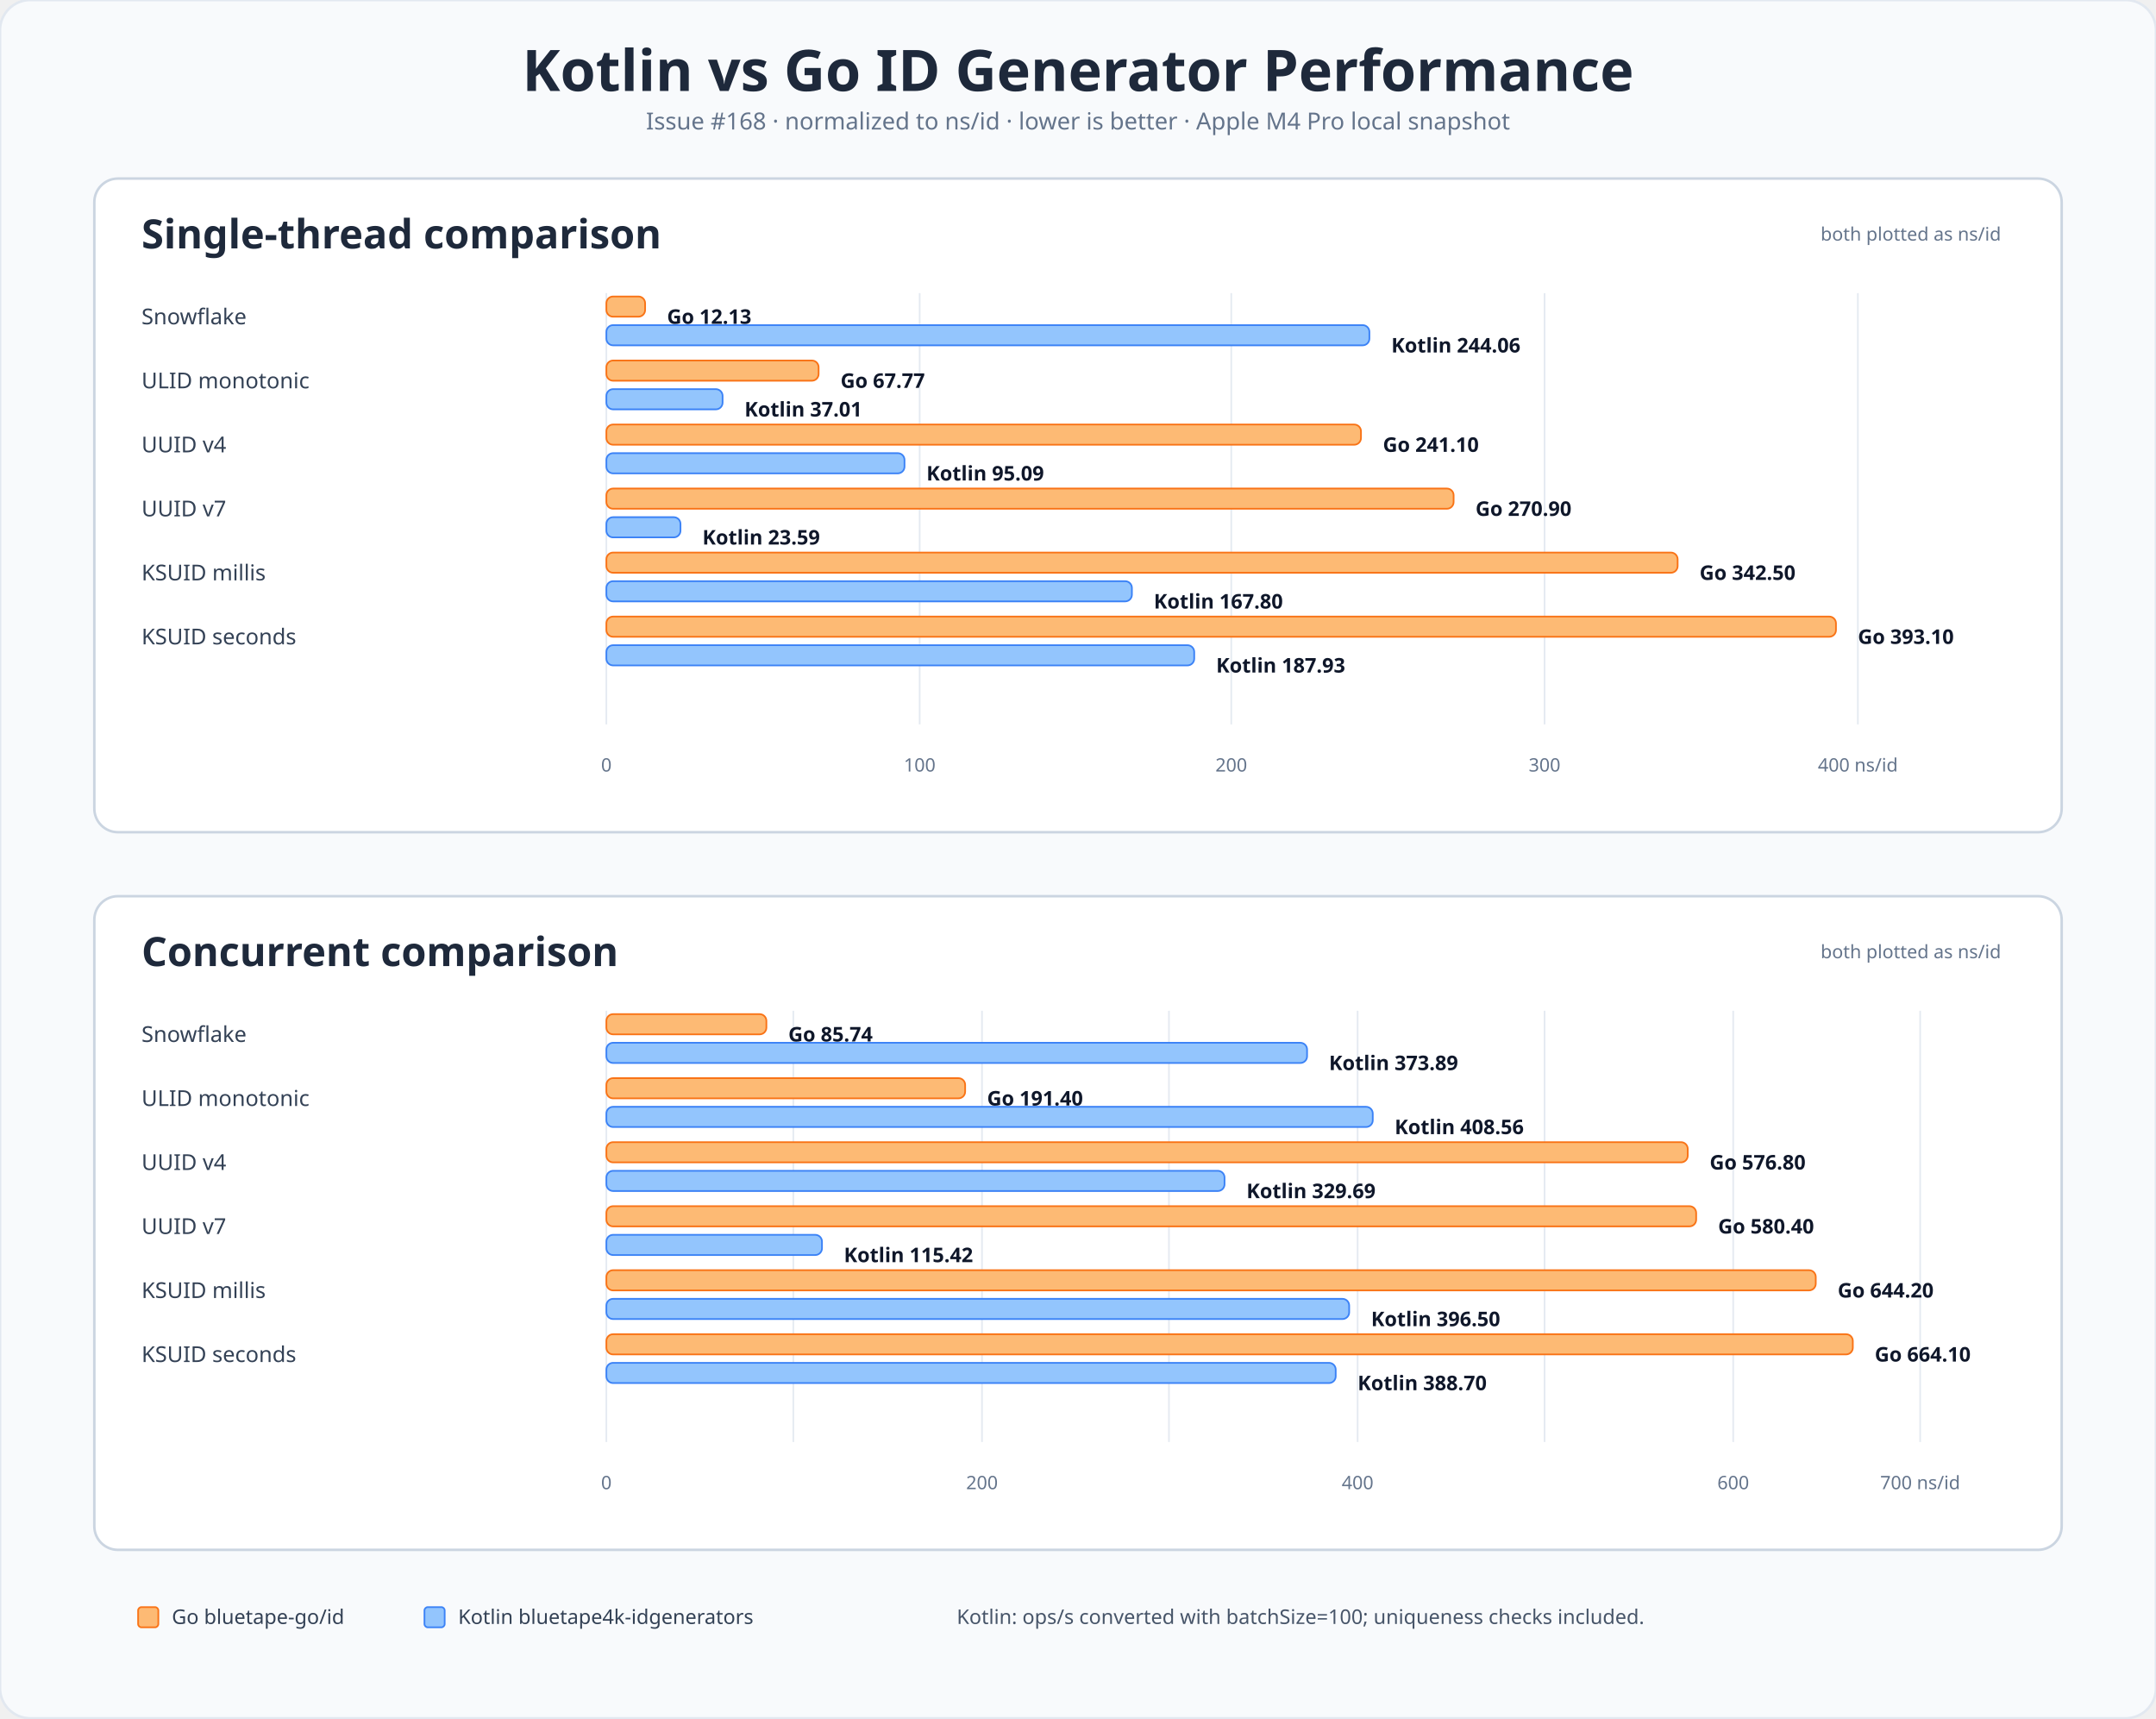
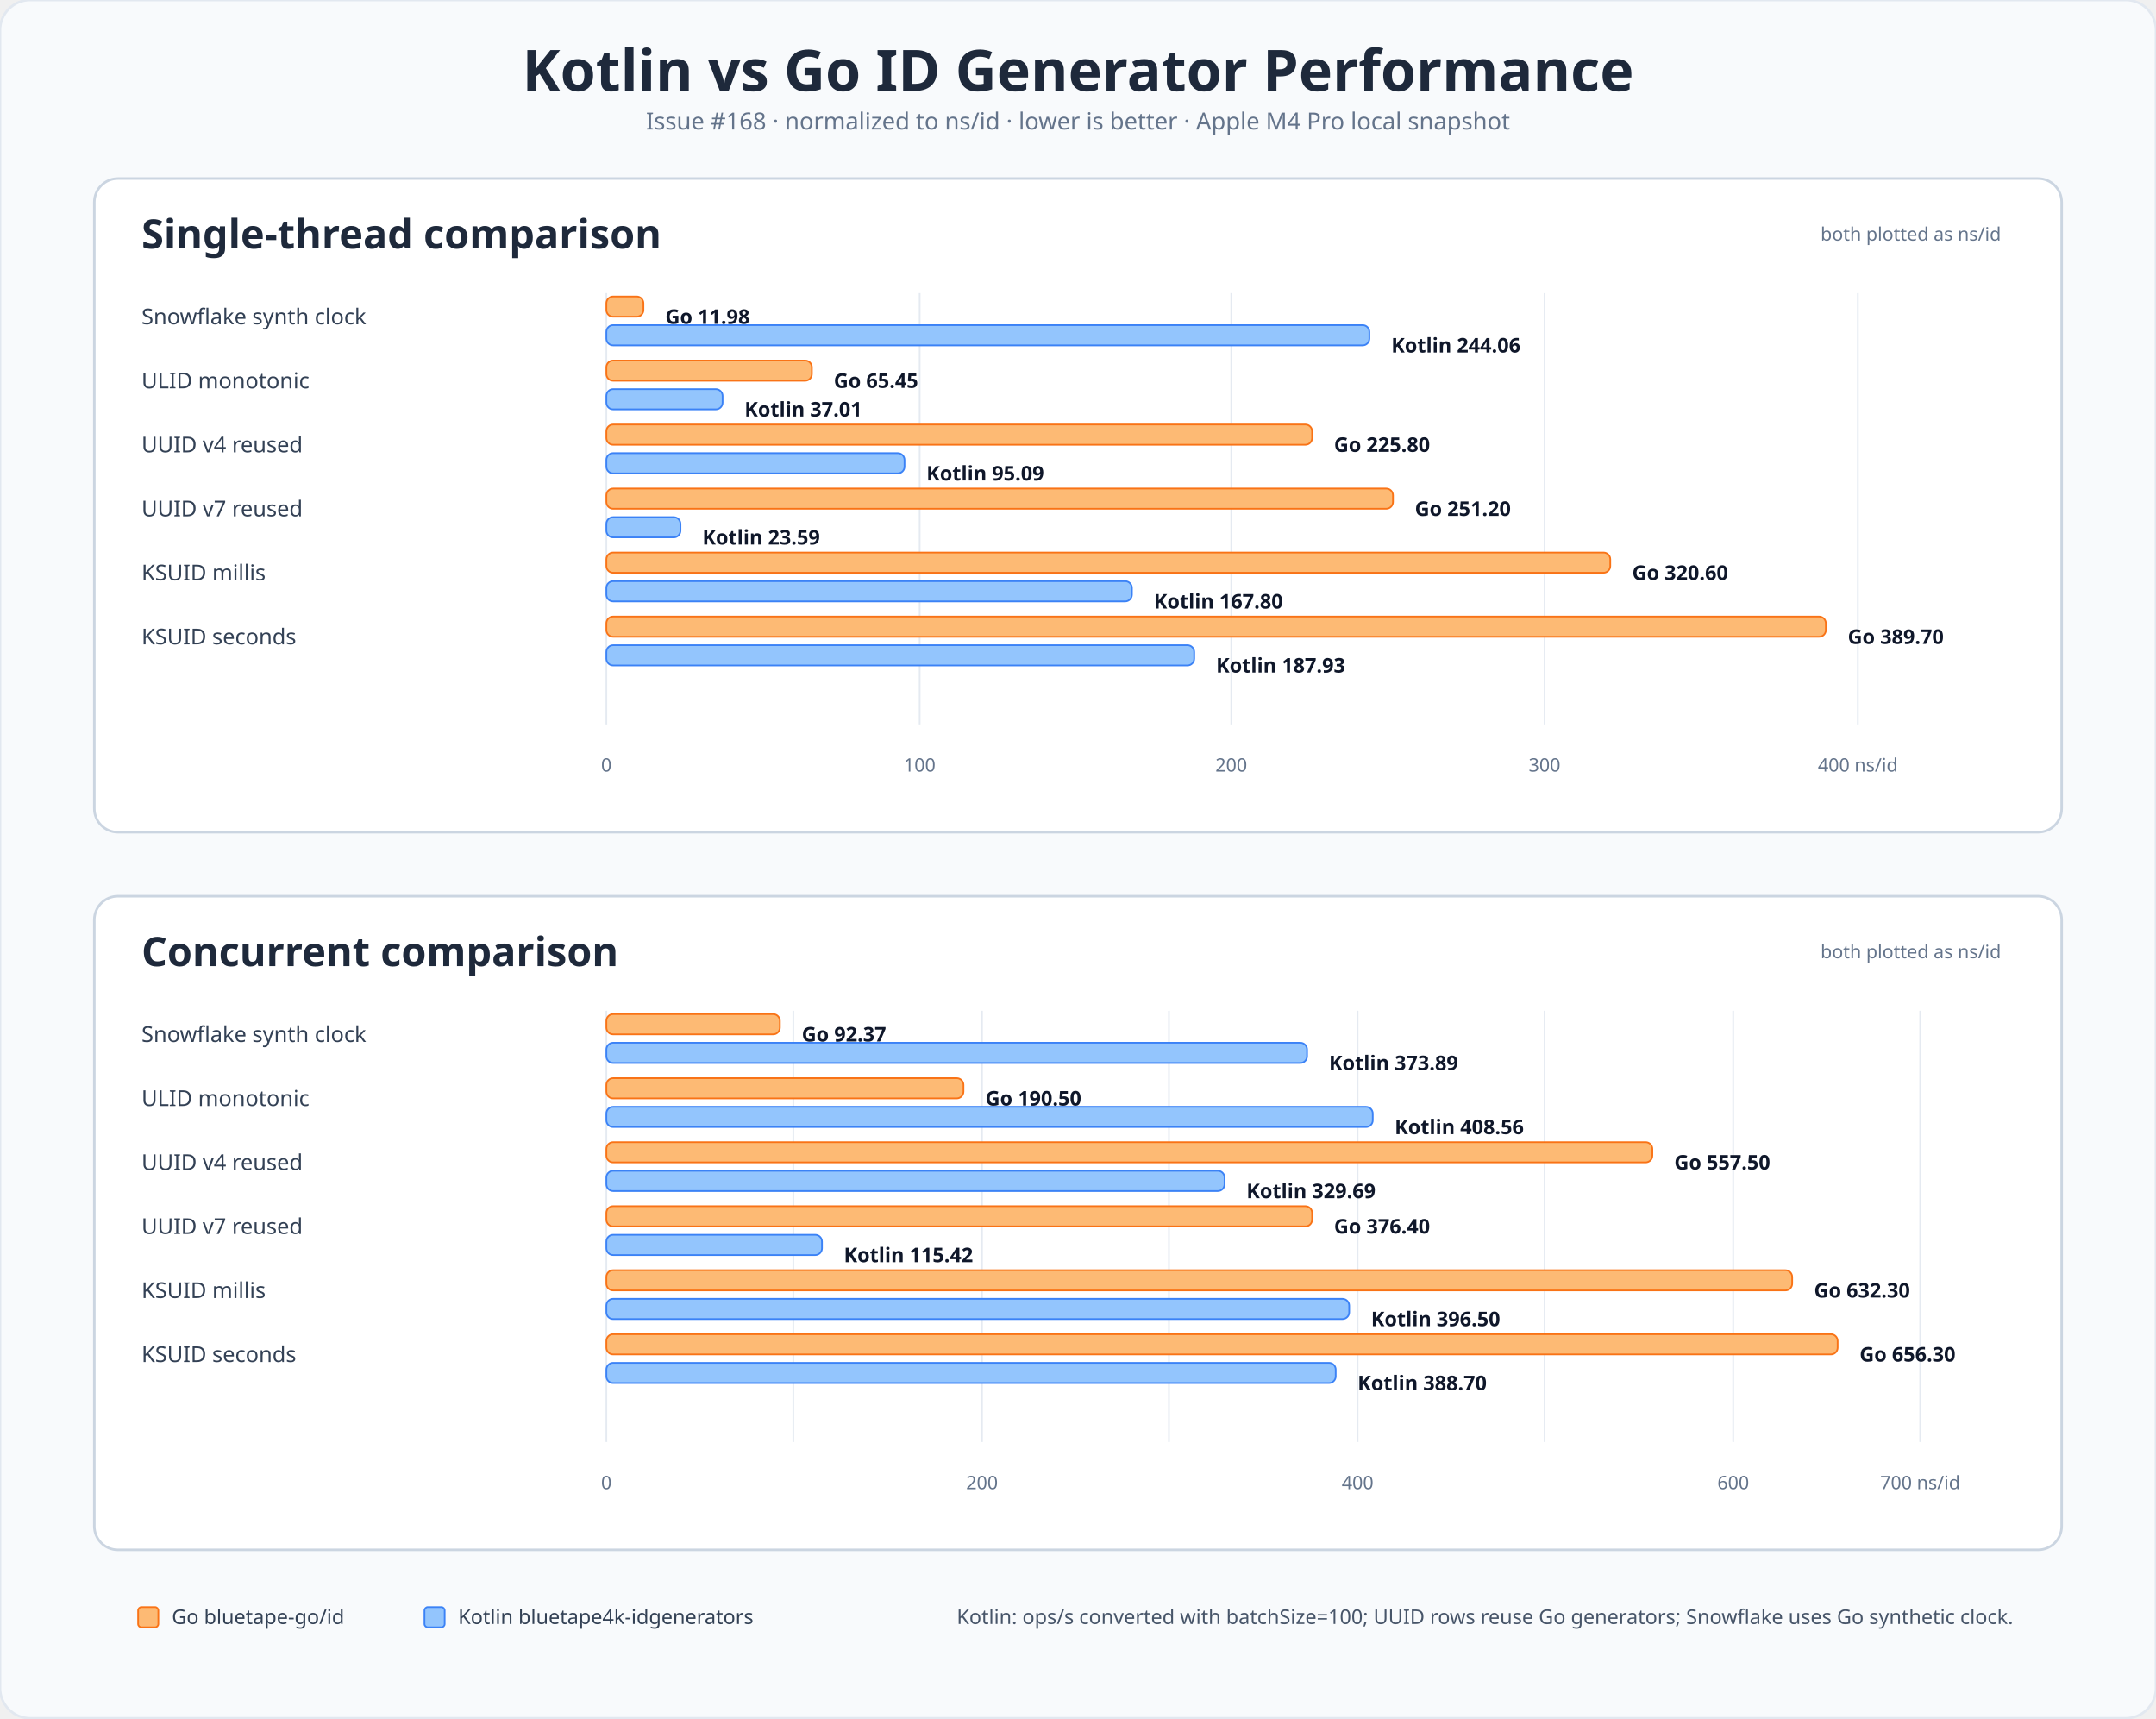
<svg xmlns="http://www.w3.org/2000/svg" width="1280" height="1020" viewBox="0 0 1280 1020">
  <defs>
    <style>
      @font-face {
        font-family: 'Architects Daughter';
        src: url('/Users/debop/Library/Fonts/ArchitectsDaughter-Regular.ttf');
      }
      @font-face {
        font-family: 'Comic Mono';
        src: url('/Users/debop/Library/Fonts/ComicMono.ttf');
        font-weight: normal;
      }
      @font-face {
        font-family: 'Comic Mono';
        src: url('/Users/debop/Library/Fonts/ComicMono-Bold.ttf');
        font-weight: bold;
      }
      .title { font-family: 'Architects Daughter'; font-size: 34px; fill: #1E293B; font-weight: bold; }
      .subtitle { font-family: 'Comic Mono'; font-size: 14px; fill: #64748B; }
      .section { font-family: 'Architects Daughter'; font-size: 24px; fill: #1E293B; font-weight: bold; }
      .label { font-family: 'Comic Mono'; font-size: 13px; fill: #334155; }
      .value { font-family: 'Comic Mono'; font-size: 12px; fill: #0F172A; font-weight: bold; }
      .axis { font-family: 'Comic Mono'; font-size: 11px; fill: #64748B; }
      .legend { font-family: 'Comic Mono'; font-size: 12px; fill: #334155; }
      .note { font-family: 'Comic Mono'; font-size: 12px; fill: #475569; }
    </style>
  </defs>
  <rect x="0" y="0" width="1280" height="1020" fill="#F8FAFC" stroke="#E2E8F0" stroke-width="1.5" rx="18" />
  <text x="640" y="42" text-anchor="middle" dominant-baseline="middle" class="title">Kotlin vs Go ID Generator Performance</text>
  <text x="640" y="72" text-anchor="middle" dominant-baseline="middle" class="subtitle">Issue #168 · normalized to ns/id · lower is better · Apple M4 Pro local snapshot</text>
  <g>
    <rect x="56" y="106" width="1168" height="388" fill="#FFFFFF" stroke="#CBD5E1" stroke-width="1.5" rx="14" />
    <text x="84" y="139" dominant-baseline="middle" class="section">Single-thread comparison</text>
    <text x="1188" y="139" text-anchor="end" dominant-baseline="middle" class="axis">both plotted as ns/id</text>
    <g opacity="0.9">
      <line x1="360" y1="174" x2="360" y2="430" stroke="#E2E8F0" />
      <line x1="546" y1="174" x2="546" y2="430" stroke="#E2E8F0" />
      <line x1="731" y1="174" x2="731" y2="430" stroke="#E2E8F0" />
      <line x1="917" y1="174" x2="917" y2="430" stroke="#E2E8F0" />
      <line x1="1103" y1="174" x2="1103" y2="430" stroke="#E2E8F0" />
    </g>
    <text x="360" y="458" text-anchor="middle" class="axis">0</text>
    <text x="546" y="458" text-anchor="middle" class="axis">100</text>
    <text x="731" y="458" text-anchor="middle" class="axis">200</text>
    <text x="917" y="458" text-anchor="middle" class="axis">300</text>
    <text x="1103" y="458" text-anchor="middle" class="axis">400 ns/id</text>
-     <text x="84" y="188" dominant-baseline="middle" class="label">Snowflake</text>
-     <rect x="360" y="176" width="23" height="12" fill="#FDBA74" stroke="#F97316" rx="4" />
+     <text x="84" y="188" dominant-baseline="middle" class="label">Snowflake synth clock</text>
+     <rect x="360" y="176" width="22" height="12" fill="#FDBA74" stroke="#F97316" rx="4" />
    <rect x="360" y="193" width="453" height="12" fill="#93C5FD" stroke="#3B82F6" rx="4" />
-     <text x="396" y="188" dominant-baseline="middle" class="value">Go 12.13</text>
+     <text x="395" y="188" dominant-baseline="middle" class="value">Go 11.98</text>
    <text x="826" y="205" dominant-baseline="middle" class="value">Kotlin 244.06</text>
    <text x="84" y="226" dominant-baseline="middle" class="label">ULID monotonic</text>
-     <rect x="360" y="214" width="126" height="12" fill="#FDBA74" stroke="#F97316" rx="4" />
+     <rect x="360" y="214" width="122" height="12" fill="#FDBA74" stroke="#F97316" rx="4" />
    <rect x="360" y="231" width="69" height="12" fill="#93C5FD" stroke="#3B82F6" rx="4" />
-     <text x="499" y="226" dominant-baseline="middle" class="value">Go 67.77</text>
+     <text x="495" y="226" dominant-baseline="middle" class="value">Go 65.45</text>
    <text x="442" y="243" dominant-baseline="middle" class="value">Kotlin 37.01</text>
-     <text x="84" y="264" dominant-baseline="middle" class="label">UUID v4</text>
-     <rect x="360" y="252" width="448" height="12" fill="#FDBA74" stroke="#F97316" rx="4" />
+     <text x="84" y="264" dominant-baseline="middle" class="label">UUID v4 reused</text>
+     <rect x="360" y="252" width="419" height="12" fill="#FDBA74" stroke="#F97316" rx="4" />
    <rect x="360" y="269" width="177" height="12" fill="#93C5FD" stroke="#3B82F6" rx="4" />
-     <text x="821" y="264" dominant-baseline="middle" class="value">Go 241.10</text>
+     <text x="792" y="264" dominant-baseline="middle" class="value">Go 225.80</text>
    <text x="550" y="281" dominant-baseline="middle" class="value">Kotlin 95.09</text>
-     <text x="84" y="302" dominant-baseline="middle" class="label">UUID v7</text>
-     <rect x="360" y="290" width="503" height="12" fill="#FDBA74" stroke="#F97316" rx="4" />
+     <text x="84" y="302" dominant-baseline="middle" class="label">UUID v7 reused</text>
+     <rect x="360" y="290" width="467" height="12" fill="#FDBA74" stroke="#F97316" rx="4" />
    <rect x="360" y="307" width="44" height="12" fill="#93C5FD" stroke="#3B82F6" rx="4" />
-     <text x="876" y="302" dominant-baseline="middle" class="value">Go 270.90</text>
+     <text x="840" y="302" dominant-baseline="middle" class="value">Go 251.20</text>
    <text x="417" y="319" dominant-baseline="middle" class="value">Kotlin 23.59</text>
    <text x="84" y="340" dominant-baseline="middle" class="label">KSUID millis</text>
-     <rect x="360" y="328" width="636" height="12" fill="#FDBA74" stroke="#F97316" rx="4" />
+     <rect x="360" y="328" width="596" height="12" fill="#FDBA74" stroke="#F97316" rx="4" />
    <rect x="360" y="345" width="312" height="12" fill="#93C5FD" stroke="#3B82F6" rx="4" />
-     <text x="1009" y="340" dominant-baseline="middle" class="value">Go 342.50</text>
+     <text x="969" y="340" dominant-baseline="middle" class="value">Go 320.60</text>
    <text x="685" y="357" dominant-baseline="middle" class="value">Kotlin 167.80</text>
    <text x="84" y="378" dominant-baseline="middle" class="label">KSUID seconds</text>
-     <rect x="360" y="366" width="730" height="12" fill="#FDBA74" stroke="#F97316" rx="4" />
+     <rect x="360" y="366" width="724" height="12" fill="#FDBA74" stroke="#F97316" rx="4" />
    <rect x="360" y="383" width="349" height="12" fill="#93C5FD" stroke="#3B82F6" rx="4" />
-     <text x="1103" y="378" dominant-baseline="middle" class="value">Go 393.10</text>
+     <text x="1097" y="378" dominant-baseline="middle" class="value">Go 389.70</text>
    <text x="722" y="395" dominant-baseline="middle" class="value">Kotlin 187.93</text>
  </g>
  <g>
    <rect x="56" y="532" width="1168" height="388" fill="#FFFFFF" stroke="#CBD5E1" stroke-width="1.5" rx="14" />
    <text x="84" y="565" dominant-baseline="middle" class="section">Concurrent comparison</text>
    <text x="1188" y="565" text-anchor="end" dominant-baseline="middle" class="axis">both plotted as ns/id</text>
    <g opacity="0.9">
      <line x1="360" y1="600" x2="360" y2="856" stroke="#E2E8F0" />
      <line x1="471" y1="600" x2="471" y2="856" stroke="#E2E8F0" />
      <line x1="583" y1="600" x2="583" y2="856" stroke="#E2E8F0" />
      <line x1="694" y1="600" x2="694" y2="856" stroke="#E2E8F0" />
      <line x1="806" y1="600" x2="806" y2="856" stroke="#E2E8F0" />
      <line x1="917" y1="600" x2="917" y2="856" stroke="#E2E8F0" />
      <line x1="1029" y1="600" x2="1029" y2="856" stroke="#E2E8F0" />
      <line x1="1140" y1="600" x2="1140" y2="856" stroke="#E2E8F0" />
    </g>
    <text x="360" y="884" text-anchor="middle" class="axis">0</text>
    <text x="583" y="884" text-anchor="middle" class="axis">200</text>
    <text x="806" y="884" text-anchor="middle" class="axis">400</text>
    <text x="1029" y="884" text-anchor="middle" class="axis">600</text>
    <text x="1140" y="884" text-anchor="middle" class="axis">700 ns/id</text>
-     <text x="84" y="614" dominant-baseline="middle" class="label">Snowflake</text>
-     <rect x="360" y="602" width="95" height="12" fill="#FDBA74" stroke="#F97316" rx="4" />
+     <text x="84" y="614" dominant-baseline="middle" class="label">Snowflake synth clock</text>
+     <rect x="360" y="602" width="103" height="12" fill="#FDBA74" stroke="#F97316" rx="4" />
    <rect x="360" y="619" width="416" height="12" fill="#93C5FD" stroke="#3B82F6" rx="4" />
-     <text x="468" y="614" dominant-baseline="middle" class="value">Go 85.74</text>
+     <text x="476" y="614" dominant-baseline="middle" class="value">Go 92.37</text>
    <text x="789" y="631" dominant-baseline="middle" class="value">Kotlin 373.89</text>
    <text x="84" y="652" dominant-baseline="middle" class="label">ULID monotonic</text>
-     <rect x="360" y="640" width="213" height="12" fill="#FDBA74" stroke="#F97316" rx="4" />
+     <rect x="360" y="640" width="212" height="12" fill="#FDBA74" stroke="#F97316" rx="4" />
    <rect x="360" y="657" width="455" height="12" fill="#93C5FD" stroke="#3B82F6" rx="4" />
-     <text x="586" y="652" dominant-baseline="middle" class="value">Go 191.40</text>
+     <text x="585" y="652" dominant-baseline="middle" class="value">Go 190.50</text>
    <text x="828" y="669" dominant-baseline="middle" class="value">Kotlin 408.56</text>
-     <text x="84" y="690" dominant-baseline="middle" class="label">UUID v4</text>
-     <rect x="360" y="678" width="642" height="12" fill="#FDBA74" stroke="#F97316" rx="4" />
+     <text x="84" y="690" dominant-baseline="middle" class="label">UUID v4 reused</text>
+     <rect x="360" y="678" width="621" height="12" fill="#FDBA74" stroke="#F97316" rx="4" />
    <rect x="360" y="695" width="367" height="12" fill="#93C5FD" stroke="#3B82F6" rx="4" />
-     <text x="1015" y="690" dominant-baseline="middle" class="value">Go 576.80</text>
+     <text x="994" y="690" dominant-baseline="middle" class="value">Go 557.50</text>
    <text x="740" y="707" dominant-baseline="middle" class="value">Kotlin 329.69</text>
-     <text x="84" y="728" dominant-baseline="middle" class="label">UUID v7</text>
-     <rect x="360" y="716" width="647" height="12" fill="#FDBA74" stroke="#F97316" rx="4" />
+     <text x="84" y="728" dominant-baseline="middle" class="label">UUID v7 reused</text>
+     <rect x="360" y="716" width="419" height="12" fill="#FDBA74" stroke="#F97316" rx="4" />
    <rect x="360" y="733" width="128" height="12" fill="#93C5FD" stroke="#3B82F6" rx="4" />
-     <text x="1020" y="728" dominant-baseline="middle" class="value">Go 580.40</text>
+     <text x="792" y="728" dominant-baseline="middle" class="value">Go 376.40</text>
    <text x="501" y="745" dominant-baseline="middle" class="value">Kotlin 115.42</text>
    <text x="84" y="766" dominant-baseline="middle" class="label">KSUID millis</text>
-     <rect x="360" y="754" width="718" height="12" fill="#FDBA74" stroke="#F97316" rx="4" />
+     <rect x="360" y="754" width="704" height="12" fill="#FDBA74" stroke="#F97316" rx="4" />
    <rect x="360" y="771" width="441" height="12" fill="#93C5FD" stroke="#3B82F6" rx="4" />
-     <text x="1091" y="766" dominant-baseline="middle" class="value">Go 644.20</text>
+     <text x="1077" y="766" dominant-baseline="middle" class="value">Go 632.30</text>
    <text x="814" y="783" dominant-baseline="middle" class="value">Kotlin 396.50</text>
    <text x="84" y="804" dominant-baseline="middle" class="label">KSUID seconds</text>
-     <rect x="360" y="792" width="740" height="12" fill="#FDBA74" stroke="#F97316" rx="4" />
+     <rect x="360" y="792" width="731" height="12" fill="#FDBA74" stroke="#F97316" rx="4" />
    <rect x="360" y="809" width="433" height="12" fill="#93C5FD" stroke="#3B82F6" rx="4" />
-     <text x="1113" y="804" dominant-baseline="middle" class="value">Go 664.10</text>
+     <text x="1104" y="804" dominant-baseline="middle" class="value">Go 656.30</text>
    <text x="806" y="821" dominant-baseline="middle" class="value">Kotlin 388.70</text>
  </g>
  <g>
    <rect x="82" y="954" width="12" height="12" fill="#FDBA74" stroke="#F97316" rx="2" />
    <text x="102" y="964" class="legend">Go bluetape-go/id</text>
    <rect x="252" y="954" width="12" height="12" fill="#93C5FD" stroke="#3B82F6" rx="2" />
    <text x="272" y="964" class="legend">Kotlin bluetape4k-idgenerators</text>
-     <text x="568" y="964" class="note">Kotlin: ops/s converted with batchSize=100; uniqueness checks included.</text>
+     <text x="568" y="964" class="note">Kotlin: ops/s converted with batchSize=100; UUID rows reuse Go generators; Snowflake uses Go synthetic clock.</text>
  </g>
</svg>
